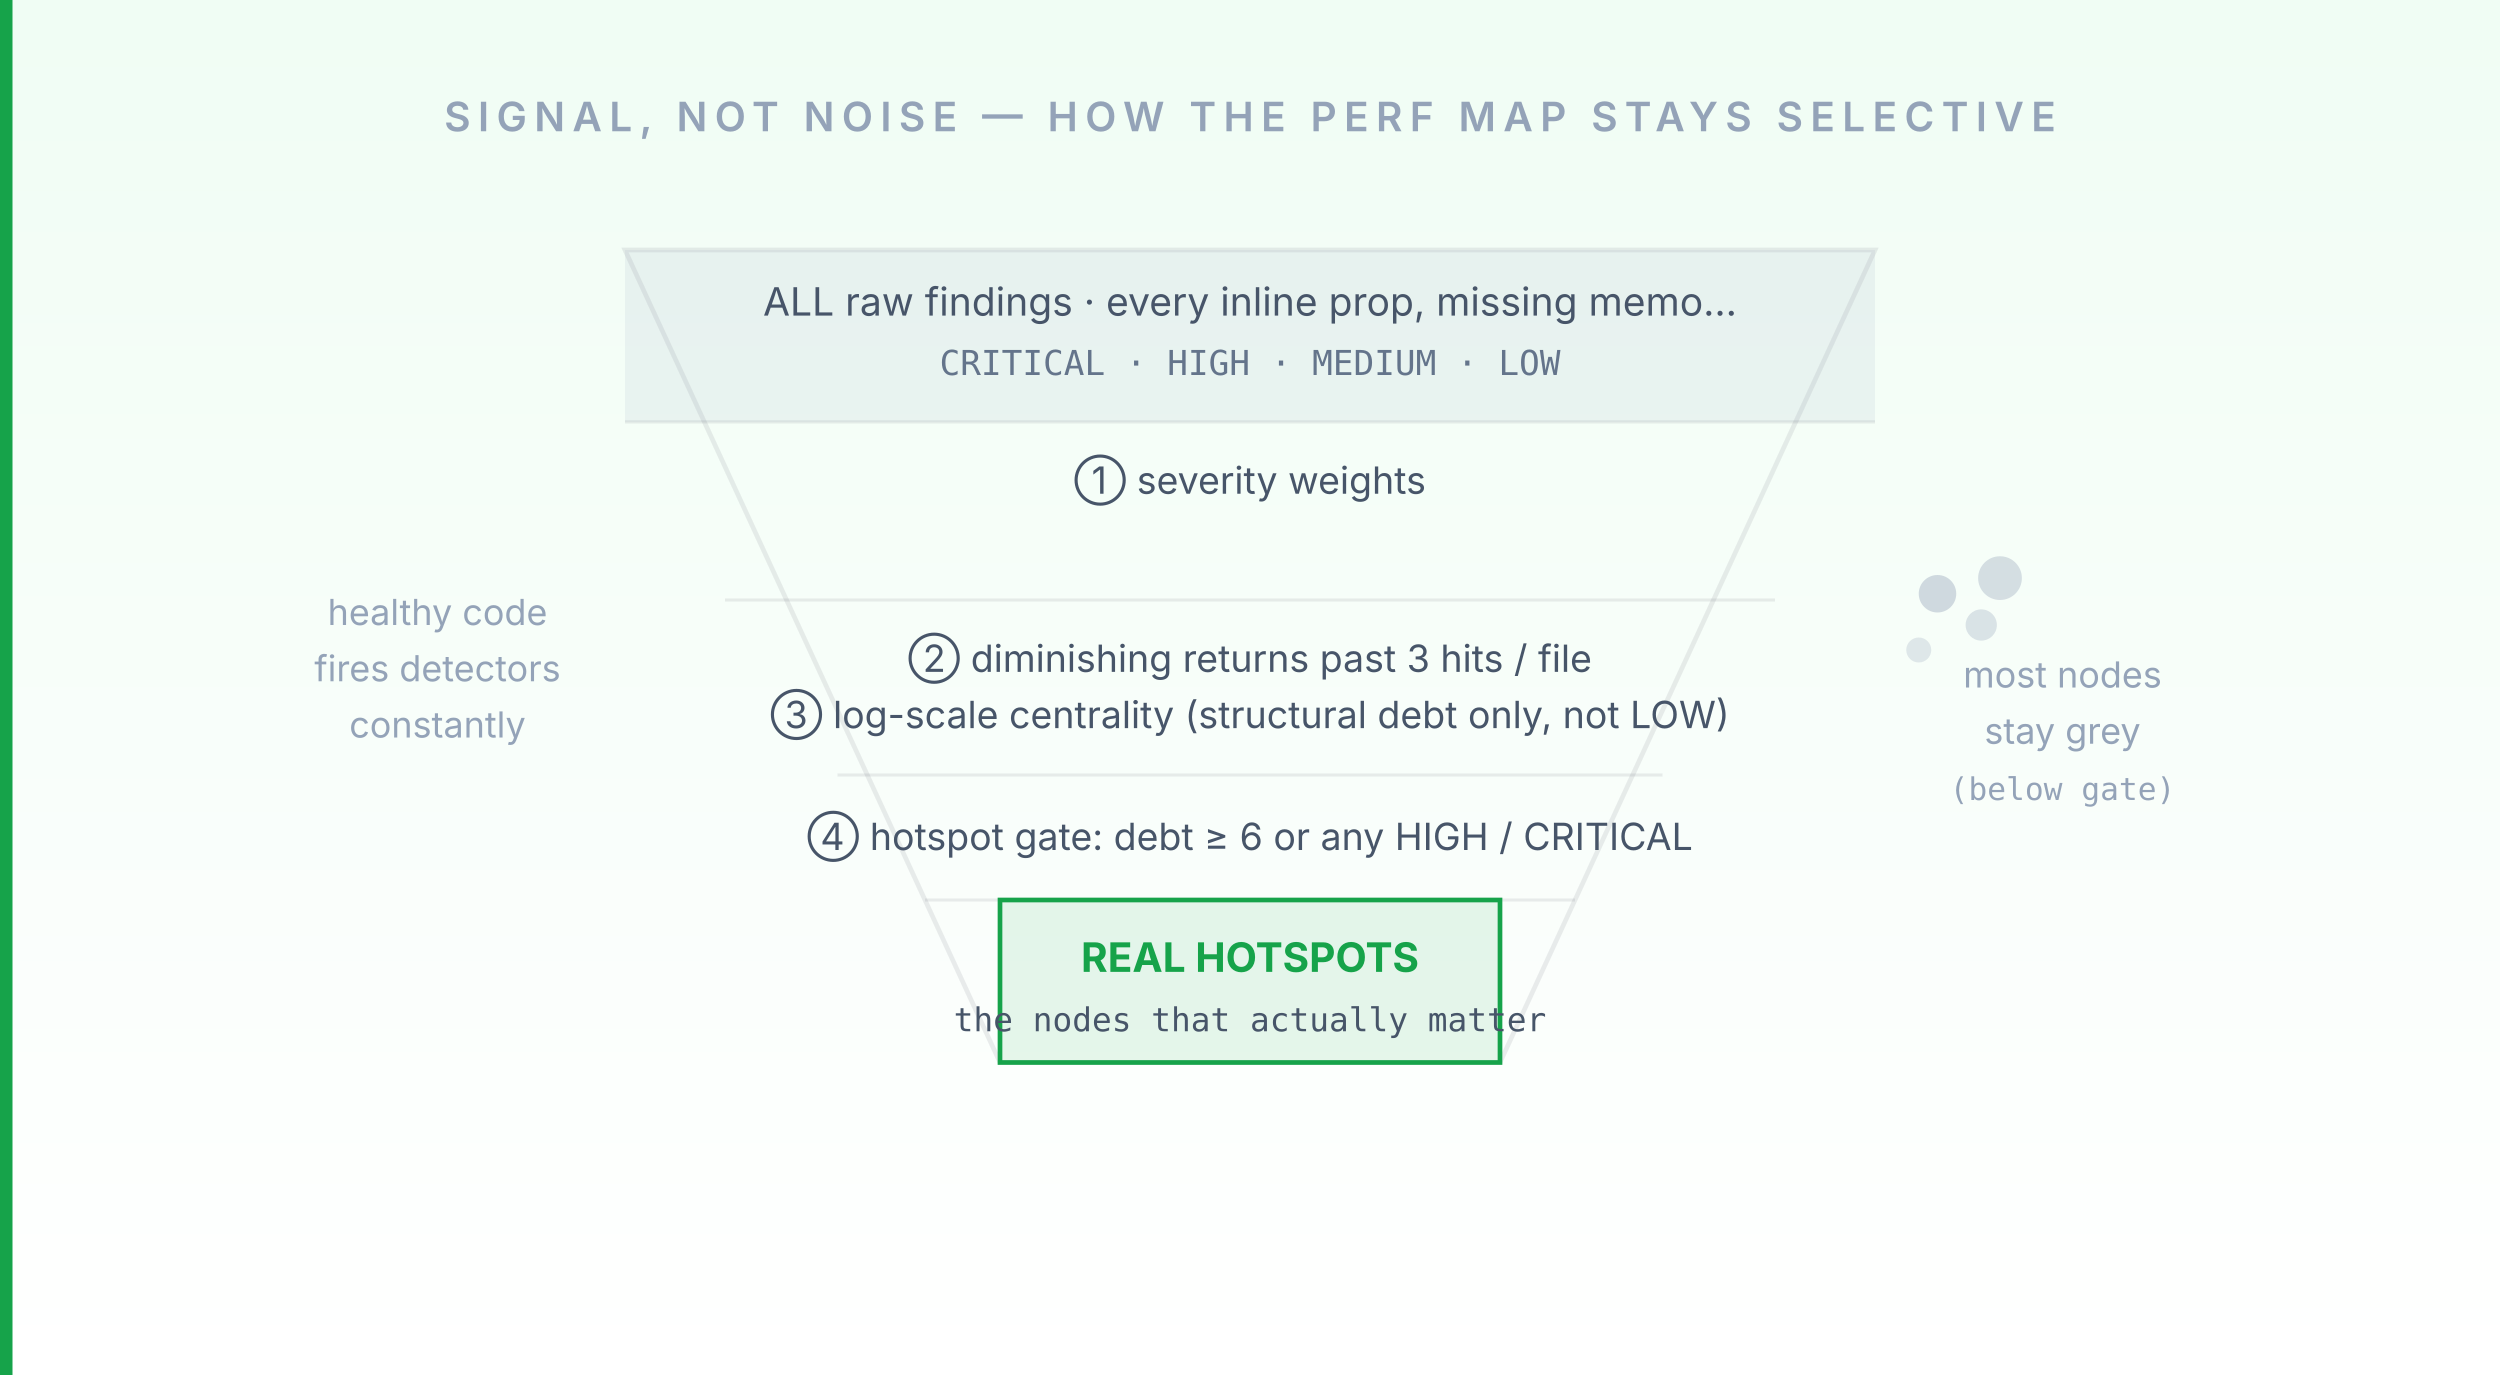
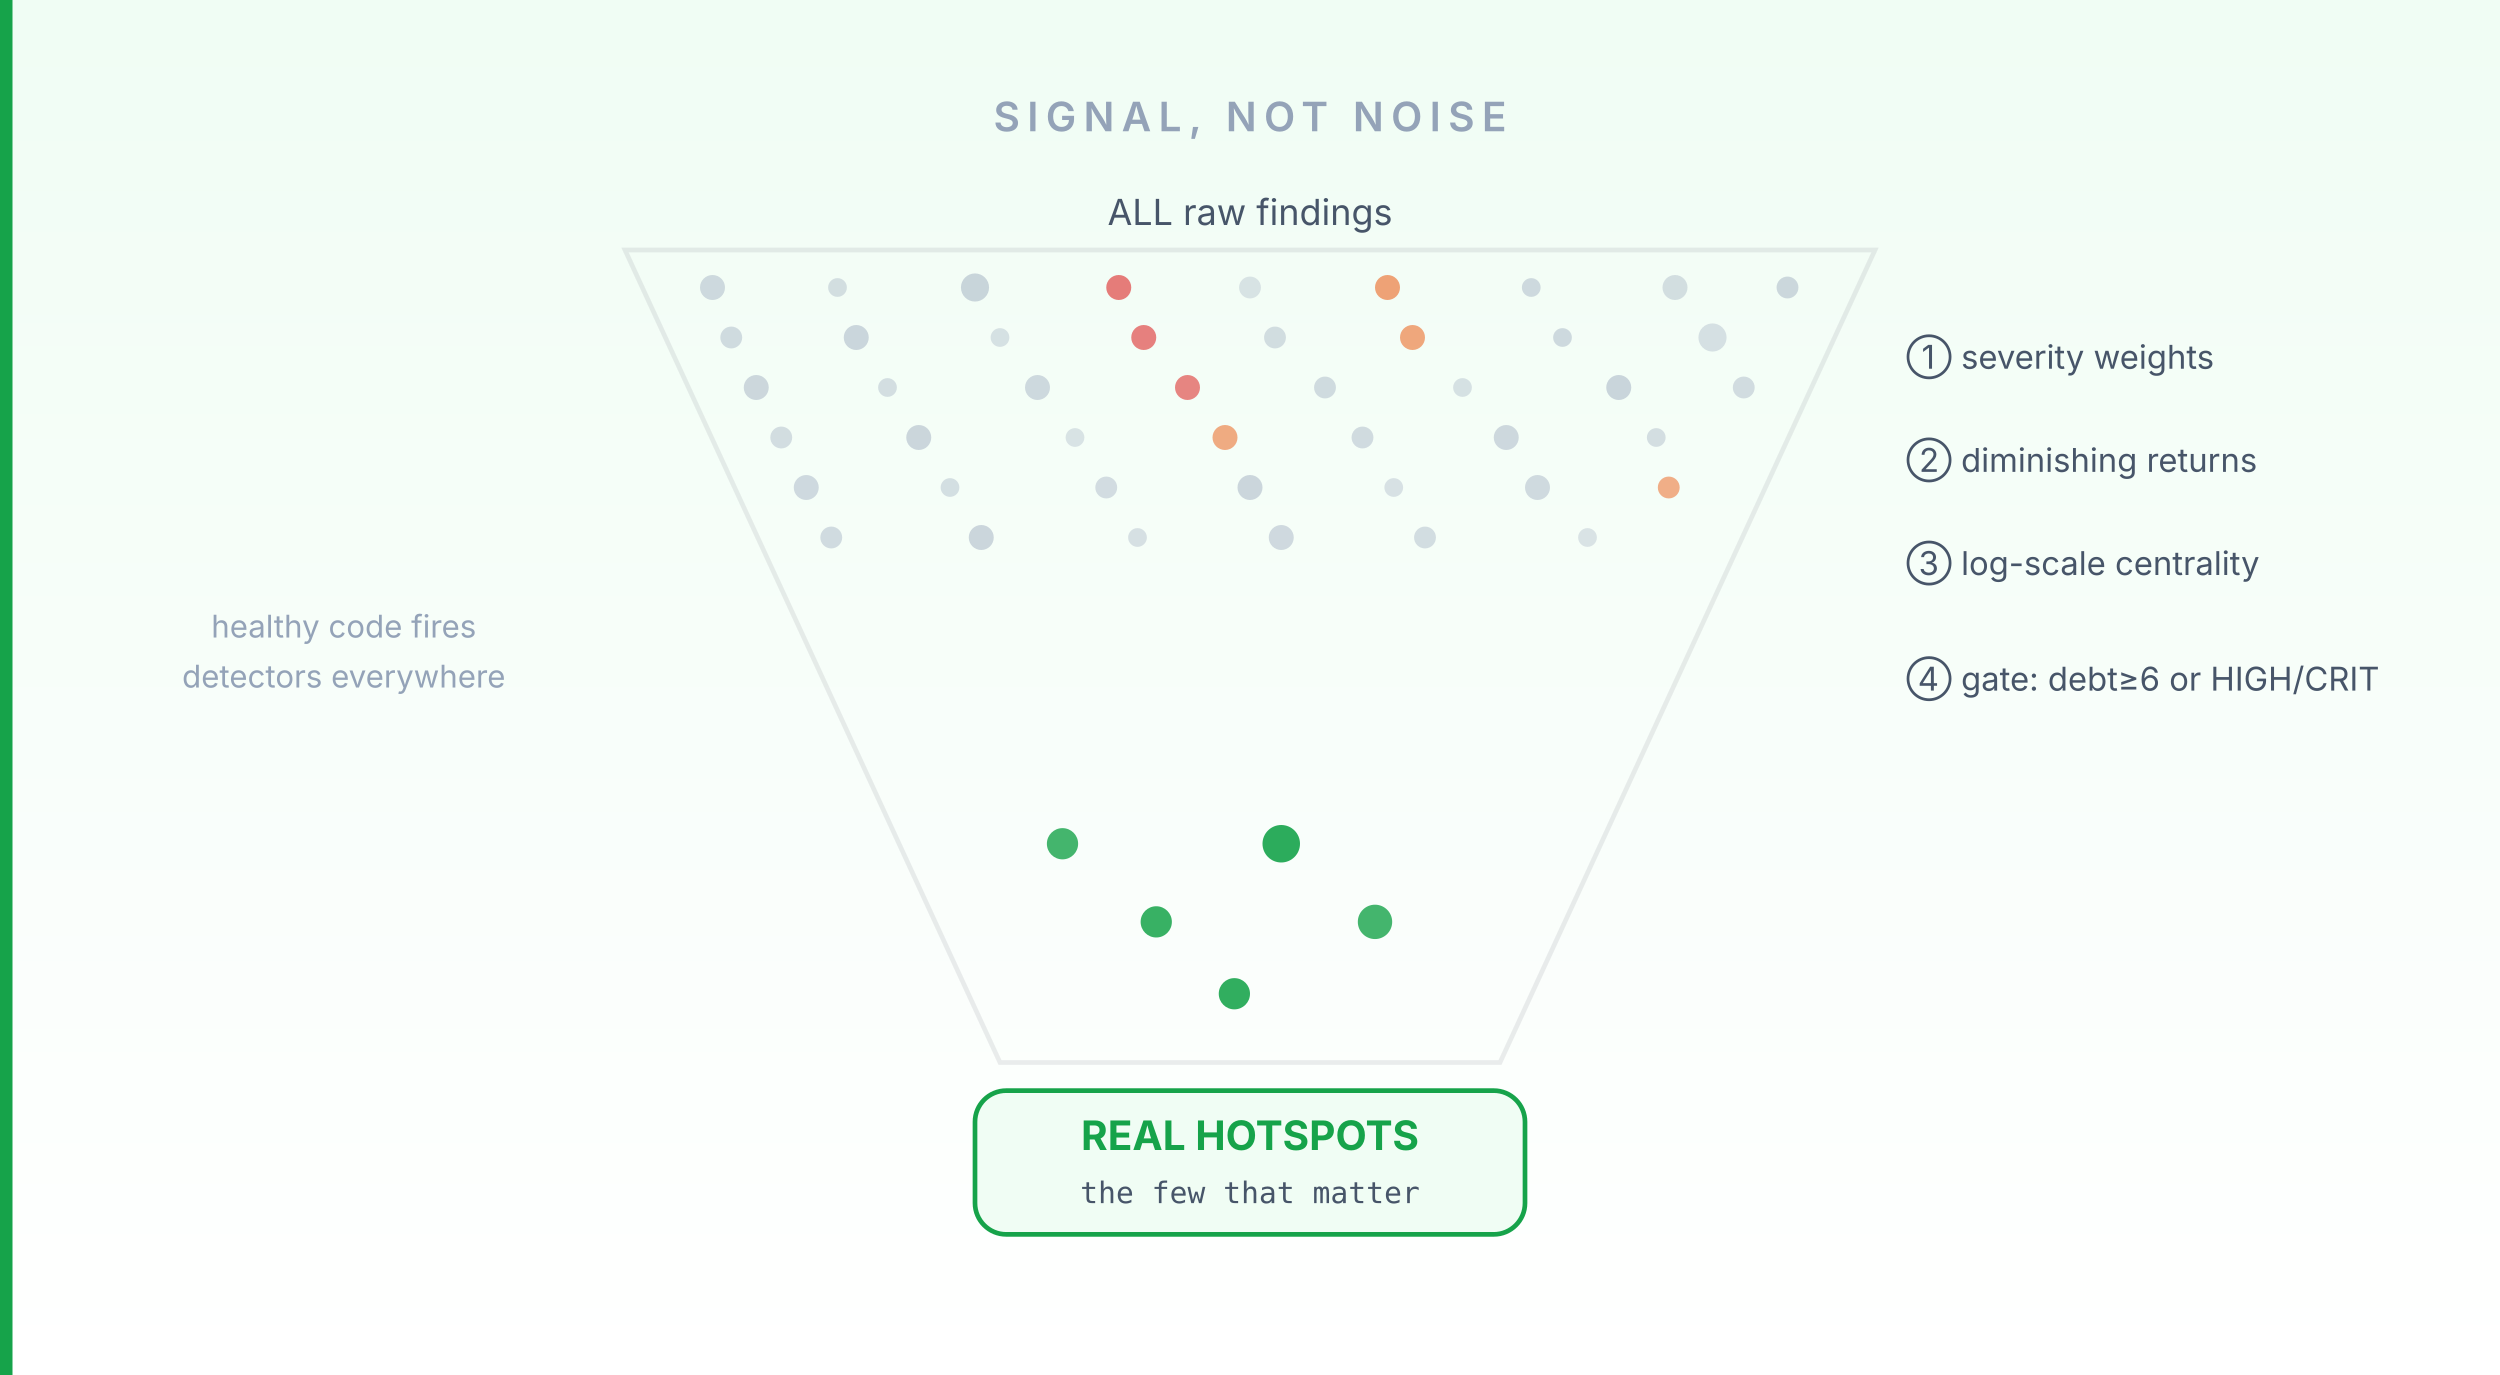
<svg xmlns="http://www.w3.org/2000/svg" viewBox="0 0 800 440" width="800" height="440">
  <defs>
    <linearGradient id="bg" x1="0" y1="0" x2="0" y2="1">
      <stop offset="0%" stop-color="#f0fdf4" />
      <stop offset="100%" stop-color="#ffffff" />
    </linearGradient>
  </defs>
  <rect width="800" height="440" fill="url(#bg)" />
-   <text x="400" y="42" text-anchor="middle" font-family="-apple-system,'SF Pro Text',sans-serif" font-size="13" font-weight="600" letter-spacing="0.18em" fill="#94a3b8">SIGNAL, NOT NOISE — HOW THE PERF MAP STAYS SELECTIVE</text>
+   <rect x="0" y="0" width="4" height="440" fill="#16a34a" />
+   <text x="400" y="42" text-anchor="middle" font-family="-apple-system,'SF Pro Text',sans-serif" font-size="13" font-weight="600" letter-spacing="0.18em" fill="#94a3b8">SIGNAL, NOT NOISE</text>
+   <text x="400" y="72" text-anchor="middle" font-family="-apple-system,'SF Pro Text',sans-serif" font-size="11.5" fill="#475569">ALL raw findings</text>
  <path d="M 200 80 L 600 80 L 480 340 L 320 340 Z" fill="none" stroke="rgba(15,23,42,0.08)" stroke-width="1.5" />
-   <rect x="200" y="80" width="400" height="55" rx="0" fill="rgba(148,163,184,0.12)" />
-   <text x="400" y="101" text-anchor="middle" font-family="-apple-system,'SF Pro Text',sans-serif" font-size="12.5" fill="#475569">ALL raw findings  ·  every inline prop, missing memo…</text>
-   <text x="400" y="120" text-anchor="middle" font-family="'SF Mono',monospace" font-size="11" fill="#64748b">CRITICAL · HIGH · MEDIUM · LOW</text>
-   <line x1="200" y1="135" x2="600" y2="135" stroke="rgba(15,23,42,0.08)" stroke-width="1" />
-   <text x="400" y="158" text-anchor="middle" font-family="-apple-system,'SF Pro Text',sans-serif" font-size="12" fill="#475569">① severity weights</text>
-   <line x1="232" y1="192" x2="568" y2="192" stroke="rgba(15,23,42,0.08)" stroke-width="1" />
-   <text x="400" y="215" text-anchor="middle" font-family="-apple-system,'SF Pro Text',sans-serif" font-size="12" fill="#475569">② diminishing returns past 3 hits / file</text>
-   <text x="400" y="233" text-anchor="middle" font-family="-apple-system,'SF Pro Text',sans-serif" font-size="12" fill="#475569">③ log-scale centrality  (structural debt only, not LOW)</text>
-   <line x1="268" y1="248" x2="532" y2="248" stroke="rgba(15,23,42,0.08)" stroke-width="1" />
-   <text x="400" y="272" text-anchor="middle" font-family="-apple-system,'SF Pro Text',sans-serif" font-size="12" fill="#475569">④ hotspot gate: debt ≥ 6  or  any HIGH / CRITICAL</text>
-   <line x1="296" y1="288" x2="504" y2="288" stroke="rgba(15,23,42,0.08)" stroke-width="1" />
-   <rect x="320" y="288" width="160" height="52" rx="0" fill="rgba(22,163,74,0.10)" stroke="#16a34a" stroke-width="1.5" />
-   <text x="400" y="311" text-anchor="middle" font-family="-apple-system,'SF Pro Text',sans-serif" font-size="13" font-weight="700" fill="#16a34a">REAL HOTSPOTS</text>
-   <text x="400" y="330" text-anchor="middle" font-family="'SF Mono',monospace" font-size="10.5" fill="#475569">the nodes that actually matter</text>
-   <text x="660" y="220" text-anchor="middle" font-family="-apple-system,'SF Pro Text',sans-serif" font-size="11.5" fill="#94a3b8">most nodes</text>
-   <text x="660" y="238" text-anchor="middle" font-family="-apple-system,'SF Pro Text',sans-serif" font-size="11.5" fill="#94a3b8">stay grey</text>
-   <text x="660" y="256" text-anchor="middle" font-family="'SF Mono',monospace" font-size="10" fill="#94a3b8">(below gate)</text>
-   <circle cx="620" cy="190" r="6" fill="#94a3b8" opacity="0.4" />
-   <circle cx="634" cy="200" r="5" fill="#94a3b8" opacity="0.3" />
-   <circle cx="614" cy="208" r="4" fill="#94a3b8" opacity="0.25" />
-   <circle cx="640" cy="185" r="7" fill="#94a3b8" opacity="0.35" />
-   <text x="140" y="200" text-anchor="middle" font-family="-apple-system,'SF Pro Text',sans-serif" font-size="11.5" fill="#94a3b8">healthy code</text>
-   <text x="140" y="218" text-anchor="middle" font-family="-apple-system,'SF Pro Text',sans-serif" font-size="11.5" fill="#94a3b8">fires detectors</text>
-   <text x="140" y="236" text-anchor="middle" font-family="-apple-system,'SF Pro Text',sans-serif" font-size="11.5" fill="#94a3b8">constantly</text>
-   <rect x="0" y="0" width="4" height="440" fill="#16a34a" />
+   <circle cx="228" cy="92" r="4" fill="#94a3b8" opacity="0.40" />
+   <circle cx="268" cy="92" r="3" fill="#94a3b8" opacity="0.35" />
+   <circle cx="312" cy="92" r="4.5" fill="#94a3b8" opacity="0.45" />
+   <circle cx="358" cy="92" r="4" fill="#dc2626" opacity="0.60" />
+   <circle cx="400" cy="92" r="3.5" fill="#94a3b8" opacity="0.30" />
+   <circle cx="444" cy="92" r="4" fill="#ea580c" opacity="0.55" />
+   <circle cx="490" cy="92" r="3" fill="#94a3b8" opacity="0.40" />
+   <circle cx="536" cy="92" r="4" fill="#94a3b8" opacity="0.35" />
+   <circle cx="572" cy="92" r="3.5" fill="#94a3b8" opacity="0.42" />
+   <circle cx="234" cy="108" r="3.5" fill="#94a3b8" opacity="0.38" />
+   <circle cx="274" cy="108" r="4" fill="#94a3b8" opacity="0.44" />
+   <circle cx="320" cy="108" r="3" fill="#94a3b8" opacity="0.32" />
+   <circle cx="366" cy="108" r="4" fill="#dc2626" opacity="0.58" />
+   <circle cx="408" cy="108" r="3.5" fill="#94a3b8" opacity="0.36" />
+   <circle cx="452" cy="108" r="4" fill="#ea580c" opacity="0.52" />
+   <circle cx="500" cy="108" r="3" fill="#94a3b8" opacity="0.40" />
+   <circle cx="548" cy="108" r="4.5" fill="#94a3b8" opacity="0.33" />
+   <circle cx="242" cy="124" r="4" fill="#94a3b8" opacity="0.42" />
+   <circle cx="284" cy="124" r="3" fill="#94a3b8" opacity="0.35" />
+   <circle cx="332" cy="124" r="4" fill="#94a3b8" opacity="0.40" />
+   <circle cx="380" cy="124" r="4" fill="#dc2626" opacity="0.56" />
+   <circle cx="424" cy="124" r="3.5" fill="#94a3b8" opacity="0.38" />
+   <circle cx="468" cy="124" r="3" fill="#94a3b8" opacity="0.32" />
+   <circle cx="518" cy="124" r="4" fill="#94a3b8" opacity="0.45" />
+   <circle cx="558" cy="124" r="3.5" fill="#94a3b8" opacity="0.37" />
+   <circle cx="250" cy="140" r="3.5" fill="#94a3b8" opacity="0.36" />
+   <circle cx="294" cy="140" r="4" fill="#94a3b8" opacity="0.43" />
+   <circle cx="344" cy="140" r="3" fill="#94a3b8" opacity="0.30" />
+   <circle cx="392" cy="140" r="4" fill="#ea580c" opacity="0.50" />
+   <circle cx="436" cy="140" r="3.5" fill="#94a3b8" opacity="0.38" />
+   <circle cx="482" cy="140" r="4" fill="#94a3b8" opacity="0.41" />
+   <circle cx="530" cy="140" r="3" fill="#94a3b8" opacity="0.35" />
+   <circle cx="258" cy="156" r="4" fill="#94a3b8" opacity="0.40" />
+   <circle cx="304" cy="156" r="3" fill="#94a3b8" opacity="0.34" />
+   <circle cx="354" cy="156" r="3.5" fill="#94a3b8" opacity="0.37" />
+   <circle cx="400" cy="156" r="4" fill="#94a3b8" opacity="0.43" />
+   <circle cx="446" cy="156" r="3" fill="#94a3b8" opacity="0.31" />
+   <circle cx="492" cy="156" r="4" fill="#94a3b8" opacity="0.39" />
+   <circle cx="534" cy="156" r="3.5" fill="#ea580c" opacity="0.48" />
+   <circle cx="266" cy="172" r="3.5" fill="#94a3b8" opacity="0.38" />
+   <circle cx="314" cy="172" r="4" fill="#94a3b8" opacity="0.44" />
+   <circle cx="364" cy="172" r="3" fill="#94a3b8" opacity="0.33" />
+   <circle cx="410" cy="172" r="4" fill="#94a3b8" opacity="0.40" />
+   <circle cx="456" cy="172" r="3.5" fill="#94a3b8" opacity="0.36" />
+   <circle cx="508" cy="172" r="3" fill="#94a3b8" opacity="0.30" />
+   <circle cx="340" cy="270" r="5" fill="#16a34a" opacity="0.80" />
+   <circle cx="410" cy="270" r="6" fill="#16a34a" opacity="0.90" />
+   <circle cx="370" cy="295" r="5" fill="#16a34a" opacity="0.85" />
+   <circle cx="440" cy="295" r="5.5" fill="#16a34a" opacity="0.80" />
+   <circle cx="395" cy="318" r="5" fill="#16a34a" opacity="0.88" />
+   <text x="610" y="118" text-anchor="start" font-family="-apple-system,'SF Pro Text',sans-serif" font-size="10.5" fill="#475569">① severity weights</text>
+   <text x="610" y="151" text-anchor="start" font-family="-apple-system,'SF Pro Text',sans-serif" font-size="10.5" fill="#475569">② diminishing returns</text>
+   <text x="610" y="184" text-anchor="start" font-family="-apple-system,'SF Pro Text',sans-serif" font-size="10.5" fill="#475569">③ log-scale centrality</text>
+   <text x="610" y="221" text-anchor="start" font-family="-apple-system,'SF Pro Text',sans-serif" font-size="10.5" fill="#475569">④ gate: debt≥6 or HIGH/CRIT</text>
+   <rect x="312" y="349" width="176" height="46" rx="10" fill="#f0fdf4" stroke="#16a34a" stroke-width="1.5" />
+   <text x="400" y="368" text-anchor="middle" font-family="-apple-system,'SF Pro Text',sans-serif" font-size="13" font-weight="700" fill="#16a34a">REAL HOTSPOTS</text>
+   <text x="400" y="385" text-anchor="middle" font-family="'SF Mono',monospace" font-size="9.5" fill="#475569">the few that matter</text>
+   <text x="110" y="204" text-anchor="middle" font-family="-apple-system,'SF Pro Text',sans-serif" font-size="10" fill="#94a3b8">healthy code fires</text>
+   <text x="110" y="220" text-anchor="middle" font-family="-apple-system,'SF Pro Text',sans-serif" font-size="10" fill="#94a3b8">detectors everywhere</text>
</svg>
